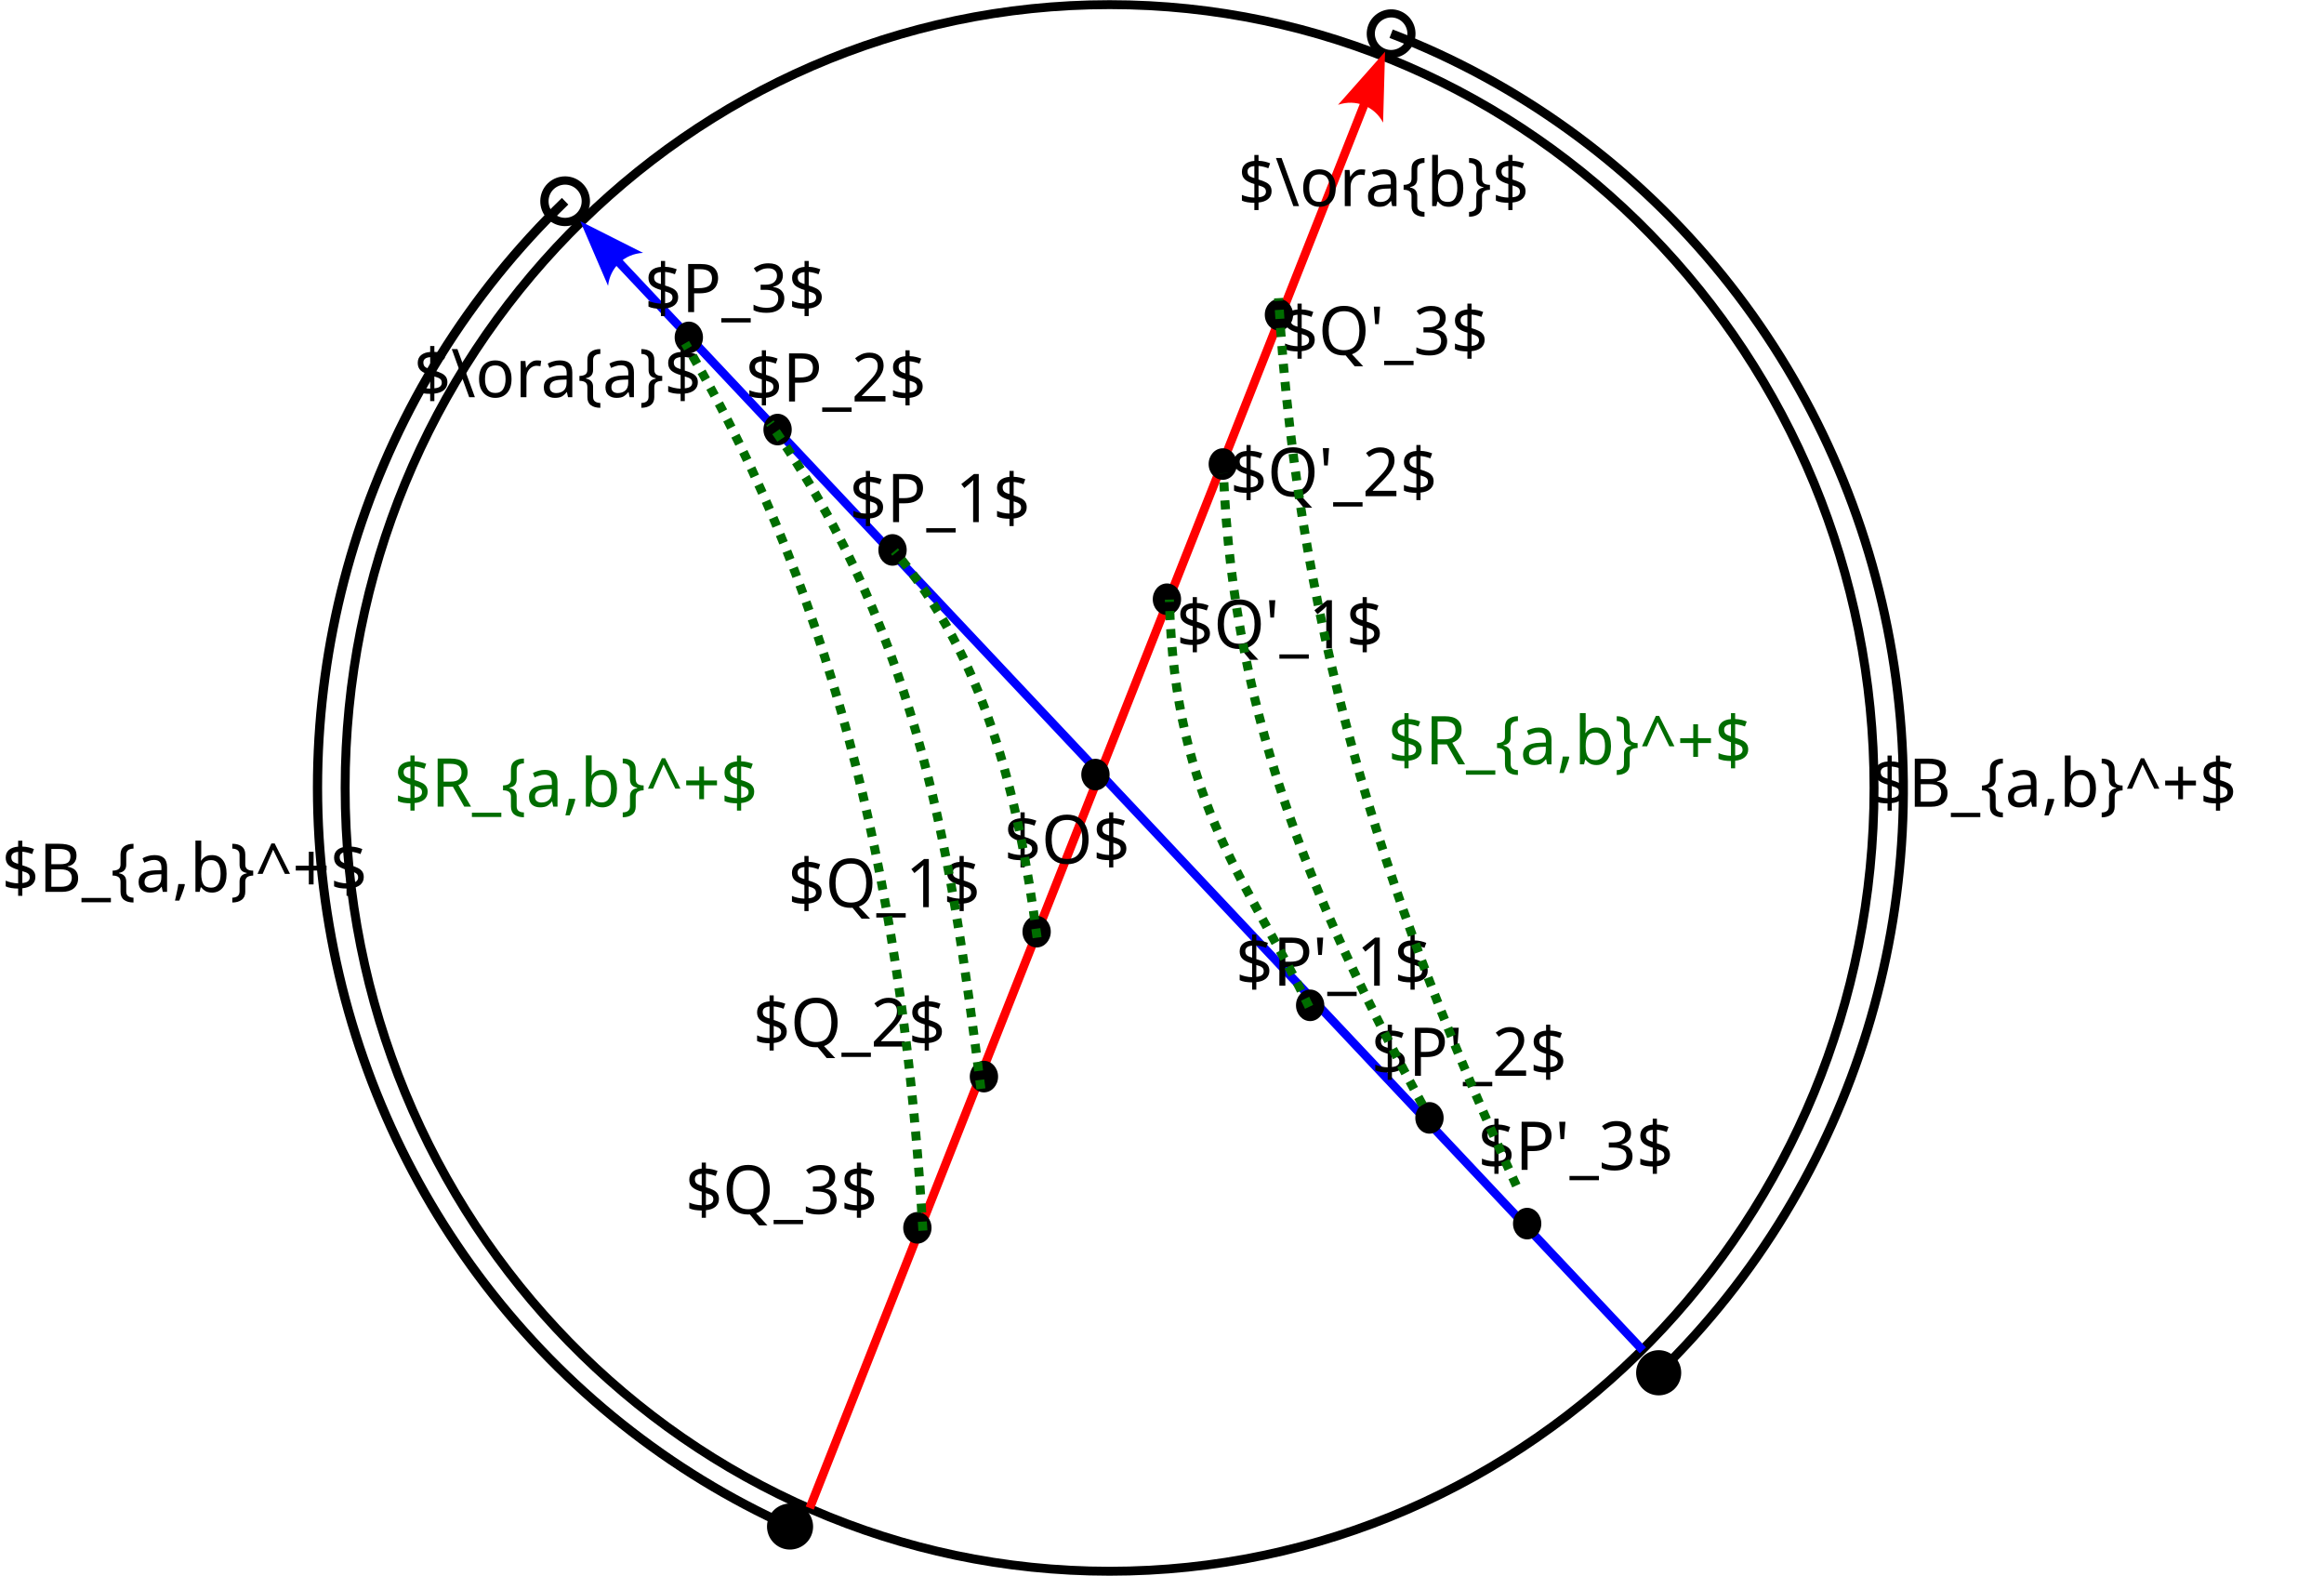
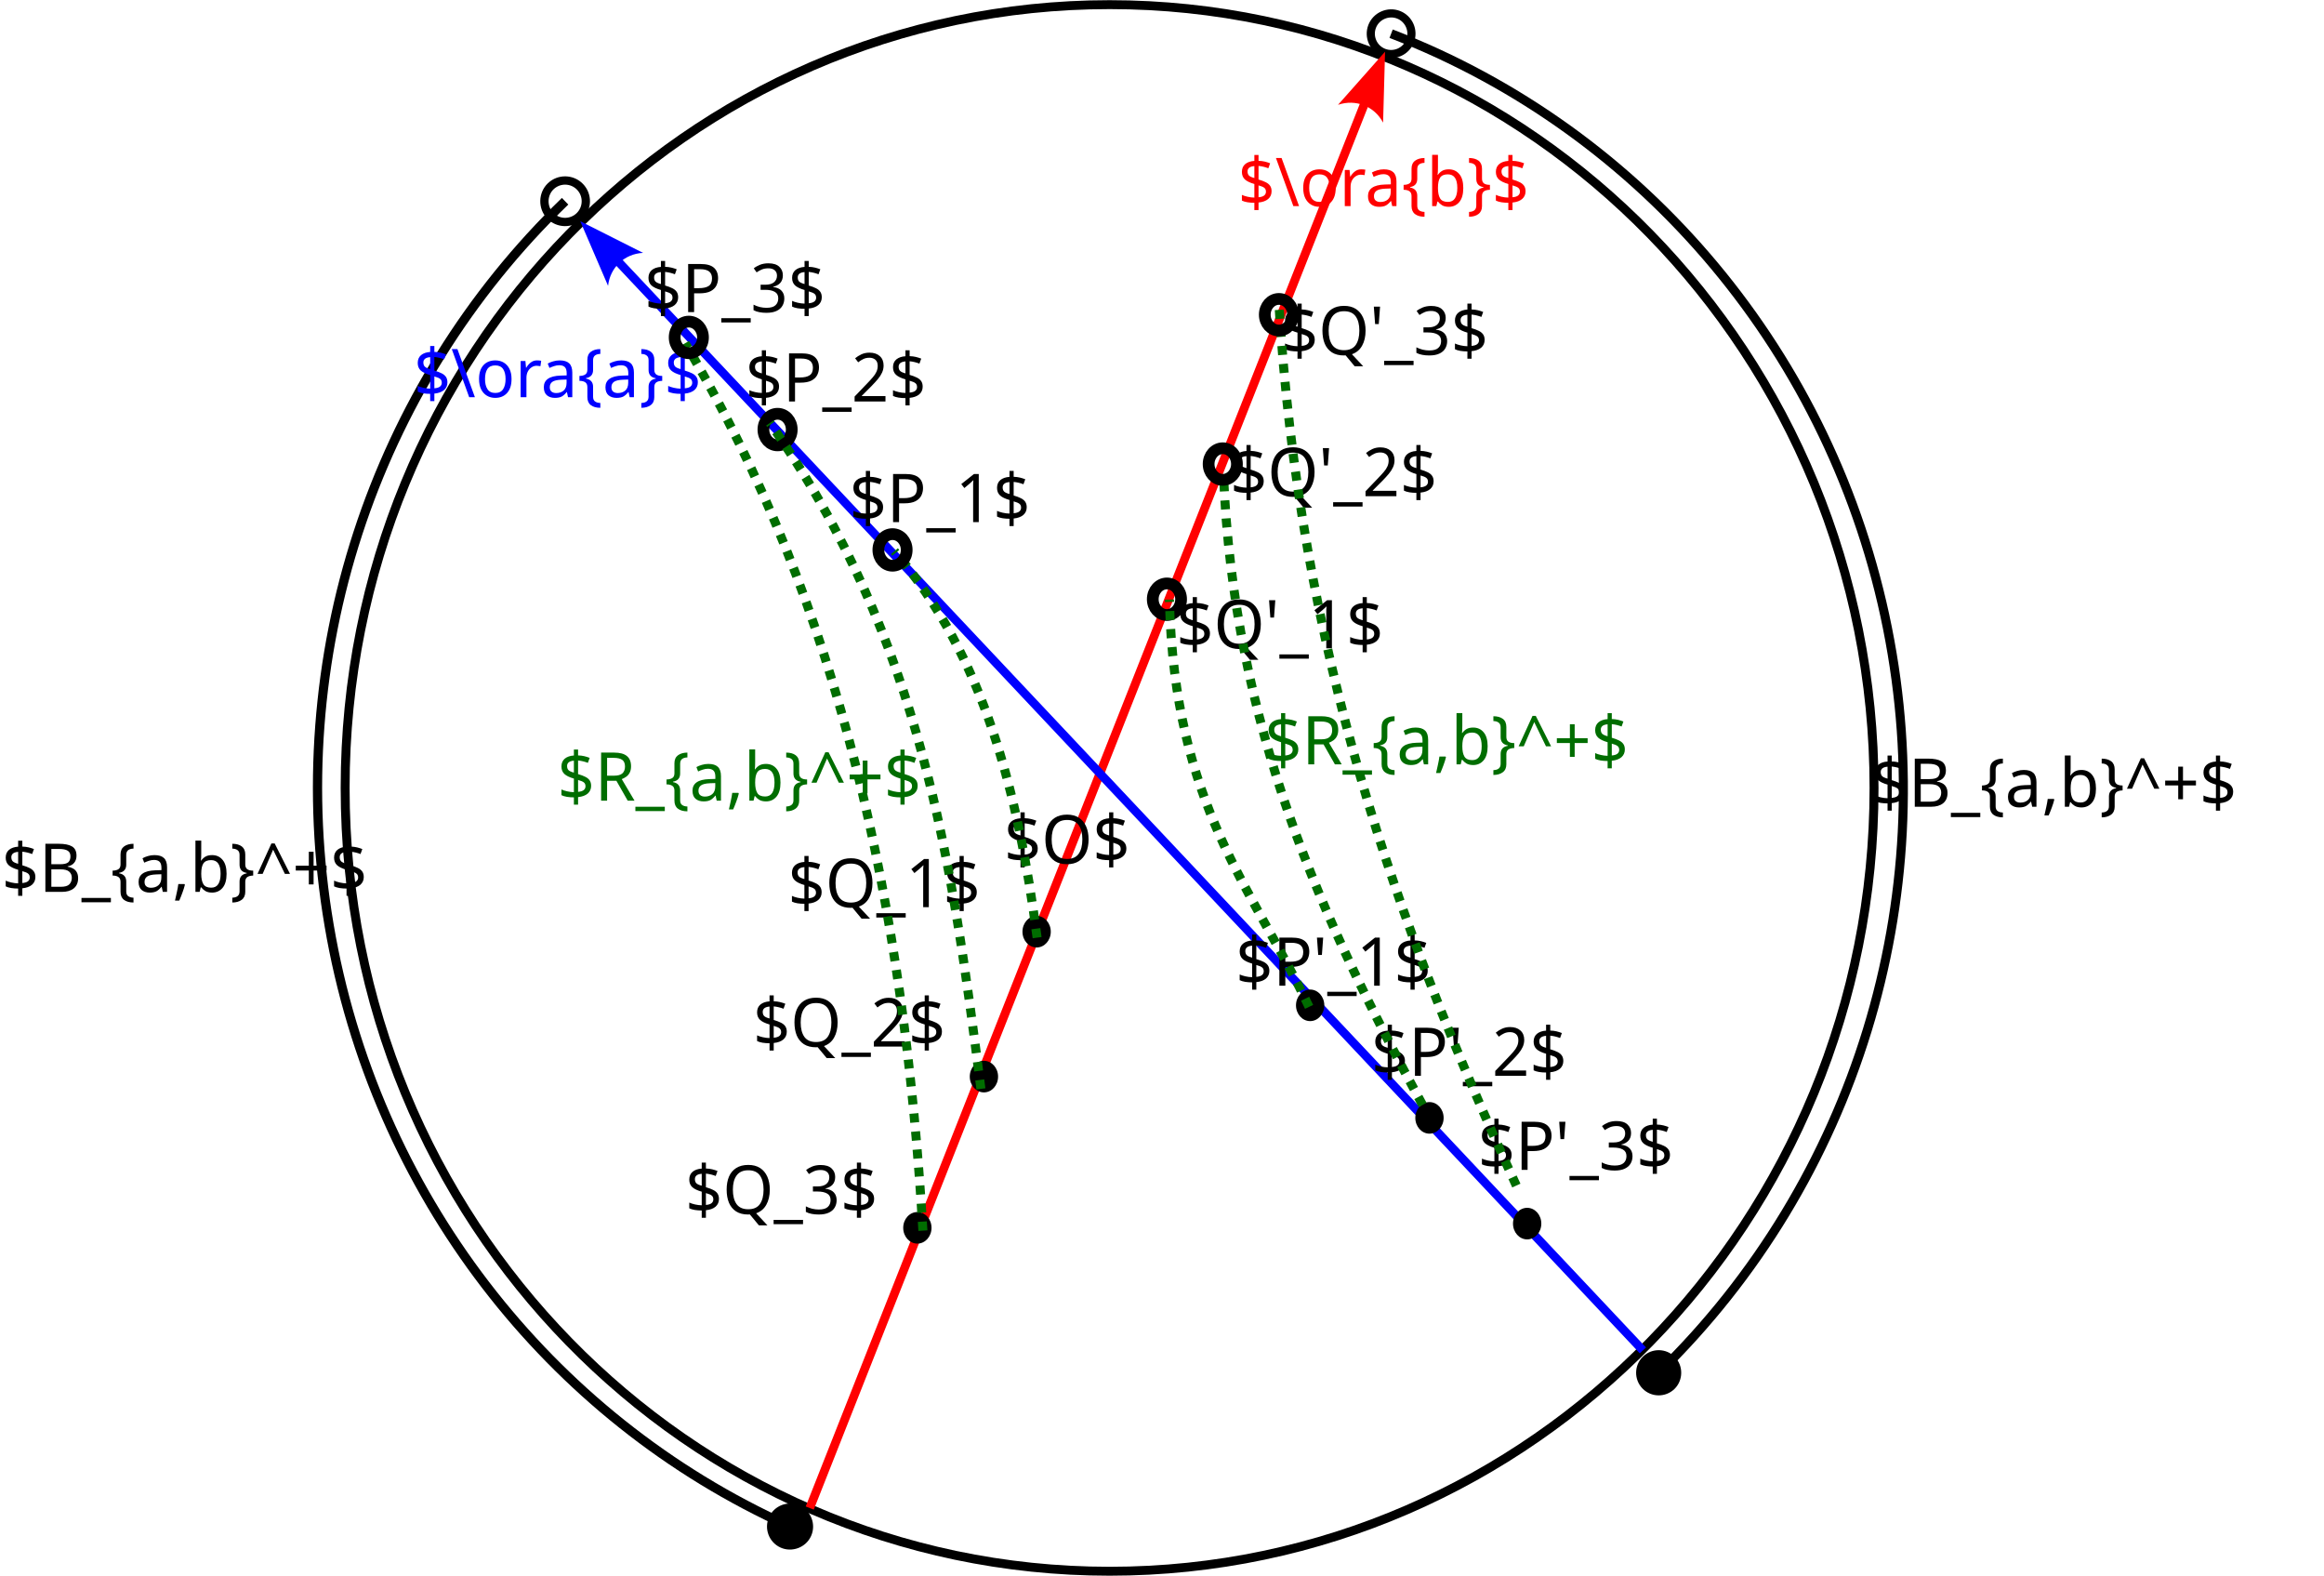
<svg xmlns="http://www.w3.org/2000/svg" version="1.1" id="svg12" width="4.372in" height="2.964in" viewBox="0 0 419.74 284.497">
  <defs id="defs16">
    <marker style="overflow:visible" id="Dot" refX="0" refY="0" orient="auto" markerWidth="1" markerHeight="1" viewBox="0 0 1 1" preserveAspectRatio="xMidYMid">
      <path transform="scale(0.5)" style="fill:context-stroke;fill-rule:evenodd;stroke:none" d="M 5,0 C 5,2.76 2.76,5 0,5 -2.76,5 -5,2.76 -5,0 c 0,-2.76 2.3,-5 5,-5 2.76,0 5,2.24 5,5 z" id="path17" />
    </marker>
    <marker style="overflow:visible" id="marker2" refX="0" refY="0" orient="auto" markerWidth="1" markerHeight="1" viewBox="0 0 1 1" preserveAspectRatio="xMidYMid">
      <path transform="scale(0.45)" style="fill:context-fill;fill-rule:evenodd;stroke:context-stroke;stroke-width:2" d="M 5,0 C 5,2.76 2.76,5 0,5 -2.76,5 -5,2.76 -5,0 c 0,-2.76 2.3,-5 5,-5 2.76,0 5,2.24 5,5 z" id="path2" />
    </marker>
    <marker style="overflow:visible" id="marker1" refX="0" refY="0" orient="auto-start-reverse" markerWidth="1" markerHeight="1" viewBox="0 0 1 1" preserveAspectRatio="xMidYMid">
      <path transform="scale(0.7)" d="M -2,-4 9,0 -2,4 c 2,-2.33 2,-5.66 0,-8 z" style="fill:context-stroke;fill-rule:evenodd;stroke:none" id="path1" />
    </marker>
    <marker style="overflow:visible" id="ConcaveTriangle" refX="0" refY="0" orient="auto-start-reverse" markerWidth="1" markerHeight="1" viewBox="0 0 1 1" preserveAspectRatio="xMidYMid">
      <path transform="scale(0.7)" d="M -2,-4 9,0 -2,4 c 2,-2.33 2,-5.66 0,-8 z" style="fill:context-stroke;fill-rule:evenodd;stroke:none" id="path7" />
    </marker>
    <marker style="overflow:visible" id="Arrow1Mend" refX="0" refY="0" orient="auto">
      <path transform="matrix(-0.4,0,0,-0.4,-4,0)" style="fill:#ff0000;fill-opacity:1;fill-rule:evenodd;stroke:#ff0000;stroke-width:1pt;stroke-opacity:1" d="M 0,0 5,-5 -12.5,0 5,5 Z" id="path860" />
    </marker>
  </defs>
  <g id="g20" transform="translate(59.81873,-3.306207)">
    <ellipse style="fill:none;fill-rule:evenodd;stroke:#000000;stroke-width:1.611;stroke-miterlimit:4;stroke-dasharray:none;stroke-opacity:1" id="path24" cx="140.586" cy="145.555" rx="138.069" ry="141.443" />
    <path style="fill:none;fill-rule:evenodd;stroke:#000000;stroke-width:1.632;stroke-miterlimit:4;stroke-dasharray:none;stroke-opacity:1;marker-start:url(#marker2);marker-end:url(#Dot)" id="path24-5" d="m 191.434,9.358 a 143.142,145.845 0 0 1 89.638,107.316 143.142,145.845 0 0 1 -41.31,134.486" />
    <path style="fill:none;fill-rule:evenodd;stroke:#000000;stroke-width:1.665;stroke-miterlimit:4;stroke-dasharray:none;stroke-opacity:1;marker-start:url(#Dot);marker-end:url(#marker2)" id="path24-5-9" d="M 82.874,278.93 A 143.142,145.845 0 0 1 -0.375,170.363 143.142,145.845 0 0 1 42.243,39.612" />
    <path style="fill:none;stroke:#ff0000;stroke-width:1.563;stroke-linecap:butt;stroke-linejoin:miter;stroke-miterlimit:4;stroke-dasharray:none;stroke-opacity:1;marker-end:url(#marker1)" d="M 86.43,275.585 186.717,21.775" id="path849" />
    <path style="fill:none;stroke:#0000ff;stroke-width:1.55;stroke-linecap:butt;stroke-linejoin:miter;stroke-miterlimit:4;stroke-dasharray:none;stroke-opacity:1;marker-end:url(#ConcaveTriangle)" d="M 236.907,247.117 51.677,50.332" id="path1157" />
-     <text xml:space="preserve" style="font-style:normal;font-weight:normal;font-size:12px;line-height:1.25;font-family:sans-serif;text-align:center;text-anchor:middle;fill:#000000;fill-opacity:1;stroke:none;stroke-width:0.805" x="200.618" y="39.915" id="text1231" transform="scale(0.9857125,1.014495)">
-       <tspan id="tspan1229" x="200.618" y="39.915" style="font-size:12px;text-align:center;text-anchor:middle;stroke-width:0.805">$\ora{b}$</tspan>
+     <text xml:space="preserve" style="font-style:normal;font-weight:normal;font-size:12px;line-height:1.25;font-family:sans-serif;text-align:center;text-anchor:middle;fill:#ff0000;fill-opacity:1;stroke:none;stroke-width:0.805" x="200.618" y="39.915" id="text1231" transform="scale(0.9857125,1.014495)">
+       <tspan id="tspan1229" x="200.618" y="39.915" style="font-size:12px;text-align:center;text-anchor:middle;stroke-width:0.805;fill:#ff0000;fill-opacity:1">$\ora{b}$</tspan>
    </text>
-     <ellipse style="fill:#000000;fill-opacity:1;stroke:none;stroke-width:2.121;stroke-miterlimit:4;stroke-dasharray:none;stroke-opacity:1" id="path1305" cx="101.382" cy="102.574" rx="2.557" ry="2.851" />
-     <ellipse style="fill:#000000;fill-opacity:1;stroke:none;stroke-width:2.121;stroke-miterlimit:4;stroke-dasharray:none;stroke-opacity:1" id="path1305-64" cx="64.59" cy="64.2" rx="2.557" ry="2.851" />
-     <ellipse style="fill:#000000;fill-opacity:1;stroke:none;stroke-width:2.121;stroke-miterlimit:4;stroke-dasharray:none;stroke-opacity:1" id="path1305-99" cx="80.621" cy="80.841" rx="2.557" ry="2.851" />
-     <ellipse style="fill:#000000;fill-opacity:1;stroke:none;stroke-width:2.121;stroke-miterlimit:4;stroke-dasharray:none;stroke-opacity:1" id="path1305-5" cx="138.03" cy="143.142" rx="2.557" ry="2.851" />
+     <ellipse style="fill:none;fill-opacity:1;stroke:#000000;stroke-width:2.121;stroke-miterlimit:4;stroke-dasharray:none;stroke-opacity:1" id="path1305-99" cx="80.621" cy="80.841" rx="2.557" ry="2.851" />
    <ellipse style="fill:#000000;fill-opacity:1;stroke:none;stroke-width:2.121;stroke-miterlimit:4;stroke-dasharray:none;stroke-opacity:1" id="path1305-5-60" cx="117.889" cy="197.68" rx="2.557" ry="2.851" />
    <ellipse style="fill:#000000;fill-opacity:1;stroke:none;stroke-width:2.121;stroke-miterlimit:4;stroke-dasharray:none;stroke-opacity:1" id="path1305-5-60-2" cx="105.868" cy="224.986" rx="2.557" ry="2.851" />
-     <ellipse style="fill:#000000;fill-opacity:1;stroke:none;stroke-width:2.121;stroke-miterlimit:4;stroke-dasharray:none;stroke-opacity:1" id="path1305-5-6" cx="161.03" cy="87.069" rx="2.557" ry="2.851" />
-     <ellipse style="fill:#000000;fill-opacity:1;stroke:none;stroke-width:2.121;stroke-miterlimit:4;stroke-dasharray:none;stroke-opacity:1" id="path1305-5-6-4" cx="171.172" cy="60.105" rx="2.557" ry="2.851" />
    <ellipse style="fill:#000000;fill-opacity:1;stroke:none;stroke-width:2.121;stroke-miterlimit:4;stroke-dasharray:none;stroke-opacity:1" id="path1305-1" cx="127.407" cy="171.513" rx="2.557" ry="2.851" />
-     <ellipse style="fill:#000000;fill-opacity:1;stroke:none;stroke-width:2.121;stroke-miterlimit:4;stroke-dasharray:none;stroke-opacity:1" id="path1305-9" cx="150.941" cy="111.479" rx="2.557" ry="2.851" />
+     <ellipse style="fill:none;fill-opacity:1;stroke:#000000;stroke-width:2.121;stroke-miterlimit:4;stroke-dasharray:none;stroke-opacity:1" id="path1305-9" cx="150.941" cy="111.479" rx="2.557" ry="2.851" />
    <ellipse style="fill:#000000;fill-opacity:1;stroke:none;stroke-width:2.121;stroke-miterlimit:4;stroke-dasharray:none;stroke-opacity:1" id="path1305-9-2" cx="198.36" cy="205.131" rx="2.557" ry="2.851" />
    <ellipse style="fill:#000000;fill-opacity:1;stroke:none;stroke-width:2.121;stroke-miterlimit:4;stroke-dasharray:none;stroke-opacity:1" id="path1305-9-2-8" cx="216.003" cy="224.224" rx="2.557" ry="2.851" />
    <ellipse style="fill:#000000;fill-opacity:1;stroke:none;stroke-width:2.121;stroke-miterlimit:4;stroke-dasharray:none;stroke-opacity:1" id="path1305-6" cx="176.808" cy="184.808" rx="2.557" ry="2.851" />
    <text xml:space="preserve" style="font-style:normal;font-weight:normal;font-size:12px;line-height:1.25;font-family:sans-serif;text-align:center;text-anchor:middle;fill:#000000;fill-opacity:1;stroke:none;stroke-width:0.805" x="109.12" y="164.692" id="text1356" transform="scale(0.9857125,1.014495)">
      <tspan id="tspan1354" x="109.12" y="164.692" style="font-size:12px;text-align:center;text-anchor:middle;stroke-width:0.805">$Q_1$</tspan>
    </text>
    <text xml:space="preserve" style="font-style:normal;font-weight:normal;font-size:12px;line-height:1.25;font-family:sans-serif;text-align:center;text-anchor:middle;fill:#000000;fill-opacity:1;stroke:none;stroke-width:0.805" x="102.731" y="189.51" id="text1356-2" transform="scale(0.9857125,1.014495)">
      <tspan id="tspan1354-71" x="102.731" y="189.51" style="font-size:12px;text-align:center;text-anchor:middle;stroke-width:0.805">$Q_2$</tspan>
    </text>
    <text xml:space="preserve" style="font-style:normal;font-weight:normal;font-size:12px;line-height:1.25;font-family:sans-serif;text-align:center;text-anchor:middle;fill:#000000;fill-opacity:1;stroke:none;stroke-width:0.805" x="90.306" y="219.278" id="text1356-2-1" transform="scale(0.9857125,1.014495)">
      <tspan id="tspan1354-71-6" x="90.306" y="219.278" style="font-size:12px;text-align:center;text-anchor:middle;stroke-width:0.805">$Q_3$</tspan>
    </text>
    <text xml:space="preserve" style="font-style:normal;font-weight:normal;font-size:12px;line-height:1.25;font-family:sans-serif;text-align:center;text-anchor:middle;fill:#000000;fill-opacity:1;stroke:none;stroke-width:0.805" x="142.619" y="156.924" id="text1356-8" transform="scale(0.9857125,1.014495)">
      <tspan id="tspan1354-7" x="142.619" y="156.924" style="font-size:12px;text-align:center;text-anchor:middle;stroke-width:0.805">$O$</tspan>
    </text>
    <text xml:space="preserve" style="font-style:normal;font-weight:normal;font-size:12px;line-height:1.25;font-family:sans-serif;text-align:center;text-anchor:middle;fill:#000000;fill-opacity:1;stroke:none;stroke-width:0.805" x="181.626" y="118.622" id="text1356-8-6" transform="scale(0.9857125,1.014495)">
      <tspan id="tspan1354-7-8" x="181.626" y="118.622" style="font-size:12px;text-align:center;text-anchor:middle;stroke-width:0.805">$Q'_1$</tspan>
    </text>
    <text xml:space="preserve" style="font-style:normal;font-weight:normal;font-size:12px;line-height:1.25;font-family:sans-serif;text-align:center;text-anchor:middle;fill:#000000;fill-opacity:1;stroke:none;stroke-width:0.805" x="191.471" y="91.543" id="text1356-8-6-5" transform="scale(0.9857125,1.014495)">
      <tspan id="tspan1354-7-8-0" x="191.471" y="91.543" style="font-size:12px;text-align:center;text-anchor:middle;stroke-width:0.805">$Q'_2$</tspan>
    </text>
-     <text xml:space="preserve" style="font-style:normal;font-weight:normal;font-size:12px;line-height:1.25;font-family:sans-serif;text-align:center;text-anchor:middle;fill:#006d00;fill-opacity:1;stroke:none;stroke-width:0.805" x="234.761" y="139.274" id="text1356-8-6-5-6" transform="scale(0.9857125,1.014495)">
-       <tspan id="tspan1354-7-8-0-12" x="234.761" y="139.274" style="font-size:12px;text-align:center;text-anchor:middle;fill:#006d00;fill-opacity:1;stroke-width:0.805">$R_{a,b}^+$</tspan>
+     <text xml:space="preserve" style="font-style:normal;font-weight:normal;font-size:12px;line-height:1.25;font-family:sans-serif;text-align:center;text-anchor:middle;fill:#006d00;fill-opacity:1;stroke:none;stroke-width:0.805" x="212.16" y="139.274" id="text1356-8-6-5-6" transform="scale(0.9857125,1.014495)">
+       <tspan id="tspan1354-7-8-0-12" x="212.16" y="139.274" style="font-size:12px;text-align:center;text-anchor:middle;fill:#006d00;fill-opacity:1;stroke-width:0.805">$R_{a,b}^+$</tspan>
    </text>
-     <text xml:space="preserve" style="font-style:normal;font-weight:normal;font-size:12px;line-height:1.25;font-family:sans-serif;text-align:center;text-anchor:middle;fill:#006d00;fill-opacity:1;stroke:none;stroke-width:0.805" x="52.633" y="146.803" id="text1356-8-6-5-6-3" transform="scale(0.9857125,1.014495)">
-       <tspan id="tspan1354-7-8-0-12-0" x="52.633" y="146.803" style="font-size:12px;text-align:center;text-anchor:middle;fill:#006d00;fill-opacity:1;stroke-width:0.805">$R_{a,b}^+$</tspan>
+     <text xml:space="preserve" style="font-style:normal;font-weight:normal;font-size:12px;line-height:1.25;font-family:sans-serif;text-align:center;text-anchor:middle;fill:#006d00;fill-opacity:1;stroke:none;stroke-width:0.805" x="82.586" y="145.745" id="text1356-8-6-5-6-3" transform="scale(0.9857125,1.014495)">
+       <tspan id="tspan1354-7-8-0-12-0" x="82.586" y="145.745" style="font-size:12px;text-align:center;text-anchor:middle;fill:#006d00;fill-opacity:1;stroke-width:0.805">$R_{a,b}^+$</tspan>
    </text>
    <text xml:space="preserve" style="font-style:normal;font-weight:normal;font-size:12px;line-height:1.25;font-family:sans-serif;text-align:center;text-anchor:middle;fill:#006d00;fill-opacity:1;stroke:none;stroke-width:0.805" x="-19.075" y="161.978" id="text1356-8-6-5-6-3-6" transform="scale(0.9857125,1.014495)">
      <tspan id="tspan1354-7-8-0-12-0-2" x="-19.075" y="161.978" style="font-size:12px;text-align:center;text-anchor:middle;fill:#000000;fill-opacity:1;stroke-width:0.805">$B_{a,b}^+$</tspan>
    </text>
    <text xml:space="preserve" style="font-style:normal;font-weight:normal;font-size:12px;line-height:1.25;font-family:sans-serif;text-align:center;text-anchor:middle;fill:#006d00;fill-opacity:1;stroke:none;stroke-width:0.805" x="323.452" y="146.82" id="text1356-8-6-5-6-3-6-6" transform="scale(0.9857125,1.014495)">
      <tspan id="tspan1354-7-8-0-12-0-2-2" x="323.452" y="146.82" style="font-size:12px;text-align:center;text-anchor:middle;fill:#000000;fill-opacity:1;stroke-width:0.805">$B_{a,b}^+$</tspan>
    </text>
    <text xml:space="preserve" style="font-style:normal;font-weight:normal;font-size:12px;line-height:1.25;font-family:sans-serif;text-align:center;text-anchor:middle;fill:#000000;fill-opacity:1;stroke:none;stroke-width:0.805" x="200.821" y="66.371" id="text1356-8-6-5-0" transform="scale(0.9857125,1.014495)">
      <tspan id="tspan1354-7-8-0-1" x="200.821" y="66.371" style="font-size:12px;text-align:center;text-anchor:middle;stroke-width:0.805">$Q'_3$</tspan>
    </text>
    <text xml:space="preserve" style="font-style:normal;font-weight:normal;font-size:12px;line-height:1.25;font-family:sans-serif;text-align:center;text-anchor:middle;fill:#000000;fill-opacity:1;stroke:none;stroke-width:0.805" x="191.45" y="178.674" id="text1356-8-8" transform="scale(0.9857125,1.014495)">
      <tspan id="tspan1354-7-5" x="191.45" y="178.674" style="font-size:12px;text-align:center;text-anchor:middle;stroke-width:0.805">$P'_1$</tspan>
    </text>
    <text xml:space="preserve" style="font-style:normal;font-weight:normal;font-size:12px;line-height:1.25;font-family:sans-serif;text-align:center;text-anchor:middle;fill:#000000;fill-opacity:1;stroke:none;stroke-width:0.805" x="216.295" y="194.724" id="text1356-8-8-6" transform="scale(0.9857125,1.014495)">
      <tspan id="tspan1354-7-5-2" x="216.295" y="194.724" style="font-size:12px;text-align:center;text-anchor:middle;stroke-width:0.805">$P'_2$</tspan>
    </text>
    <text xml:space="preserve" style="font-style:normal;font-weight:normal;font-size:12px;line-height:1.25;font-family:sans-serif;text-align:center;text-anchor:middle;fill:#000000;fill-opacity:1;stroke:none;stroke-width:0.805" x="235.838" y="211.455" id="text1356-8-8-6-9" transform="scale(0.9857125,1.014495)">
      <tspan id="tspan1354-7-5-2-1" x="235.838" y="211.455" style="font-size:12px;text-align:center;text-anchor:middle;stroke-width:0.805">$P'_3$</tspan>
    </text>
    <text xml:space="preserve" style="font-style:normal;font-weight:normal;font-size:12px;line-height:1.25;font-family:sans-serif;text-align:center;text-anchor:middle;fill:#000000;fill-opacity:1;stroke:none;stroke-width:0.805" x="100.26" y="74.682" id="text1356-8-8-4-8" transform="scale(0.9857125,1.014495)">
      <tspan id="tspan1354-7-5-8-5" x="100.26" y="74.682" style="font-size:12px;text-align:center;text-anchor:middle;stroke-width:0.805">$P_2$</tspan>
    </text>
    <text xml:space="preserve" style="font-style:normal;font-weight:normal;font-size:12px;line-height:1.25;font-family:sans-serif;text-align:center;text-anchor:middle;fill:#000000;fill-opacity:1;stroke:none;stroke-width:0.805" x="119.325" y="96.157" id="text1356-8-8-4-8-6" transform="scale(0.9857125,1.014495)">
      <tspan id="tspan1354-7-5-8-5-2" x="119.325" y="96.157" style="font-size:12px;text-align:center;text-anchor:middle;stroke-width:0.805">$P_1$</tspan>
    </text>
    <text xml:space="preserve" style="font-style:normal;font-weight:normal;font-size:12px;line-height:1.25;font-family:sans-serif;text-align:center;text-anchor:middle;fill:#000000;fill-opacity:1;stroke:none;stroke-width:0.805" x="81.775" y="58.78" id="text1356-8-8-4-8-7" transform="scale(0.9857125,1.014495)">
      <tspan id="tspan1354-7-5-8-5-9" x="81.775" y="58.78" style="font-size:12px;text-align:center;text-anchor:middle;stroke-width:0.805">$P_3$</tspan>
    </text>
-     <text xml:space="preserve" style="font-style:normal;font-weight:normal;font-size:12px;line-height:1.25;font-family:sans-serif;text-align:center;text-anchor:middle;fill:#000000;fill-opacity:1;stroke:none;stroke-width:0.805" x="49.282" y="73.923" id="text1444" transform="scale(0.9857125,1.014495)">
-       <tspan id="tspan1442" x="49.282" y="73.923" style="font-size:12px;text-align:center;text-anchor:middle;stroke-width:0.805">$\ora{a}$</tspan>
+     <text xml:space="preserve" style="font-style:normal;font-weight:normal;font-size:12px;line-height:1.25;font-family:sans-serif;text-align:center;text-anchor:middle;fill:#0000ff;fill-opacity:1;stroke:none;stroke-width:0.805" x="49.282" y="73.923" id="text1444" transform="scale(0.9857125,1.014495)">
+       <tspan id="tspan1442" x="49.282" y="73.923" style="font-size:12px;text-align:center;text-anchor:middle;stroke-width:0.805;fill:#0000ff;fill-opacity:1">$\ora{a}$</tspan>
    </text>
    <path style="fill:none;stroke:#006d00;stroke-width:1.632;stroke-dasharray:1.632, 1.632;stroke-dashoffset:0;stroke-opacity:1" d="m 127.494,172.587 c -3.404,-26.143 -9.578,-50.746 -25.767,-69.786" id="path3" />
    <path style="fill:none;stroke:#006d00;stroke-width:1.632;stroke-dasharray:1.632, 1.632;stroke-dashoffset:0;stroke-opacity:1" d="M 117.346,199.895 C 112.157,159.343 106.793,118.802 79.232,79.648" id="path3-0" />
    <path style="fill:none;stroke:#006d00;stroke-width:1.632;stroke-dasharray:1.632, 1.632;stroke-dashoffset:0;stroke-opacity:1" d="M 106.868,225.492 C 103.475,167.71 92.285,113.046 63.923,65.252" id="path3-0-4" />
    <path style="fill:none;stroke:#006d00;stroke-width:1.632;stroke-dasharray:1.632, 1.632;stroke-dashoffset:0;stroke-opacity:1" d="M 214.047,217.354 C 192.603,170.784 174.8,120.72 171.102,57.114" id="path3-0-4-0" />
    <path style="fill:none;stroke:#006d00;stroke-width:1.632;stroke-dasharray:1.632, 1.632;stroke-dashoffset:0;stroke-opacity:1" d="M 197.114,202.796 C 179,169.565 163.013,134.669 161.147,88.722" id="path3-0-4-0-8" />
    <path style="fill:none;stroke:#006d00;stroke-width:1.632;stroke-dasharray:1.632, 1.632;stroke-dashoffset:0;stroke-opacity:1" d="m 176.615,185.085 c -10.186,-21.47 -24.306,-36.197 -25.23,-73.544" id="path3-0-4-0-7" />
+     <ellipse style="fill:none;fill-opacity:1;stroke:#000000;stroke-width:2.121;stroke-miterlimit:4;stroke-dasharray:none;stroke-opacity:1" id="path1305-64" cx="64.59" cy="64.2" rx="2.557" ry="2.851" />
+     <ellipse style="fill:none;fill-opacity:1;stroke:#000000;stroke-width:2.121;stroke-miterlimit:4;stroke-dasharray:none;stroke-opacity:1" id="path1305" cx="101.382" cy="102.574" rx="2.557" ry="2.851" />
+     <ellipse style="fill:none;fill-opacity:1;stroke:#000000;stroke-width:2.121;stroke-miterlimit:4;stroke-dasharray:none;stroke-opacity:1" id="path1305-5-6" cx="161.03" cy="87.069" rx="2.557" ry="2.851" />
+     <ellipse style="fill:none;fill-opacity:1;stroke:#000000;stroke-width:2.121;stroke-miterlimit:4;stroke-dasharray:none;stroke-opacity:1" id="path1305-5-6-4" cx="171.172" cy="60.105" rx="2.557" ry="2.851" />
  </g>
</svg>
